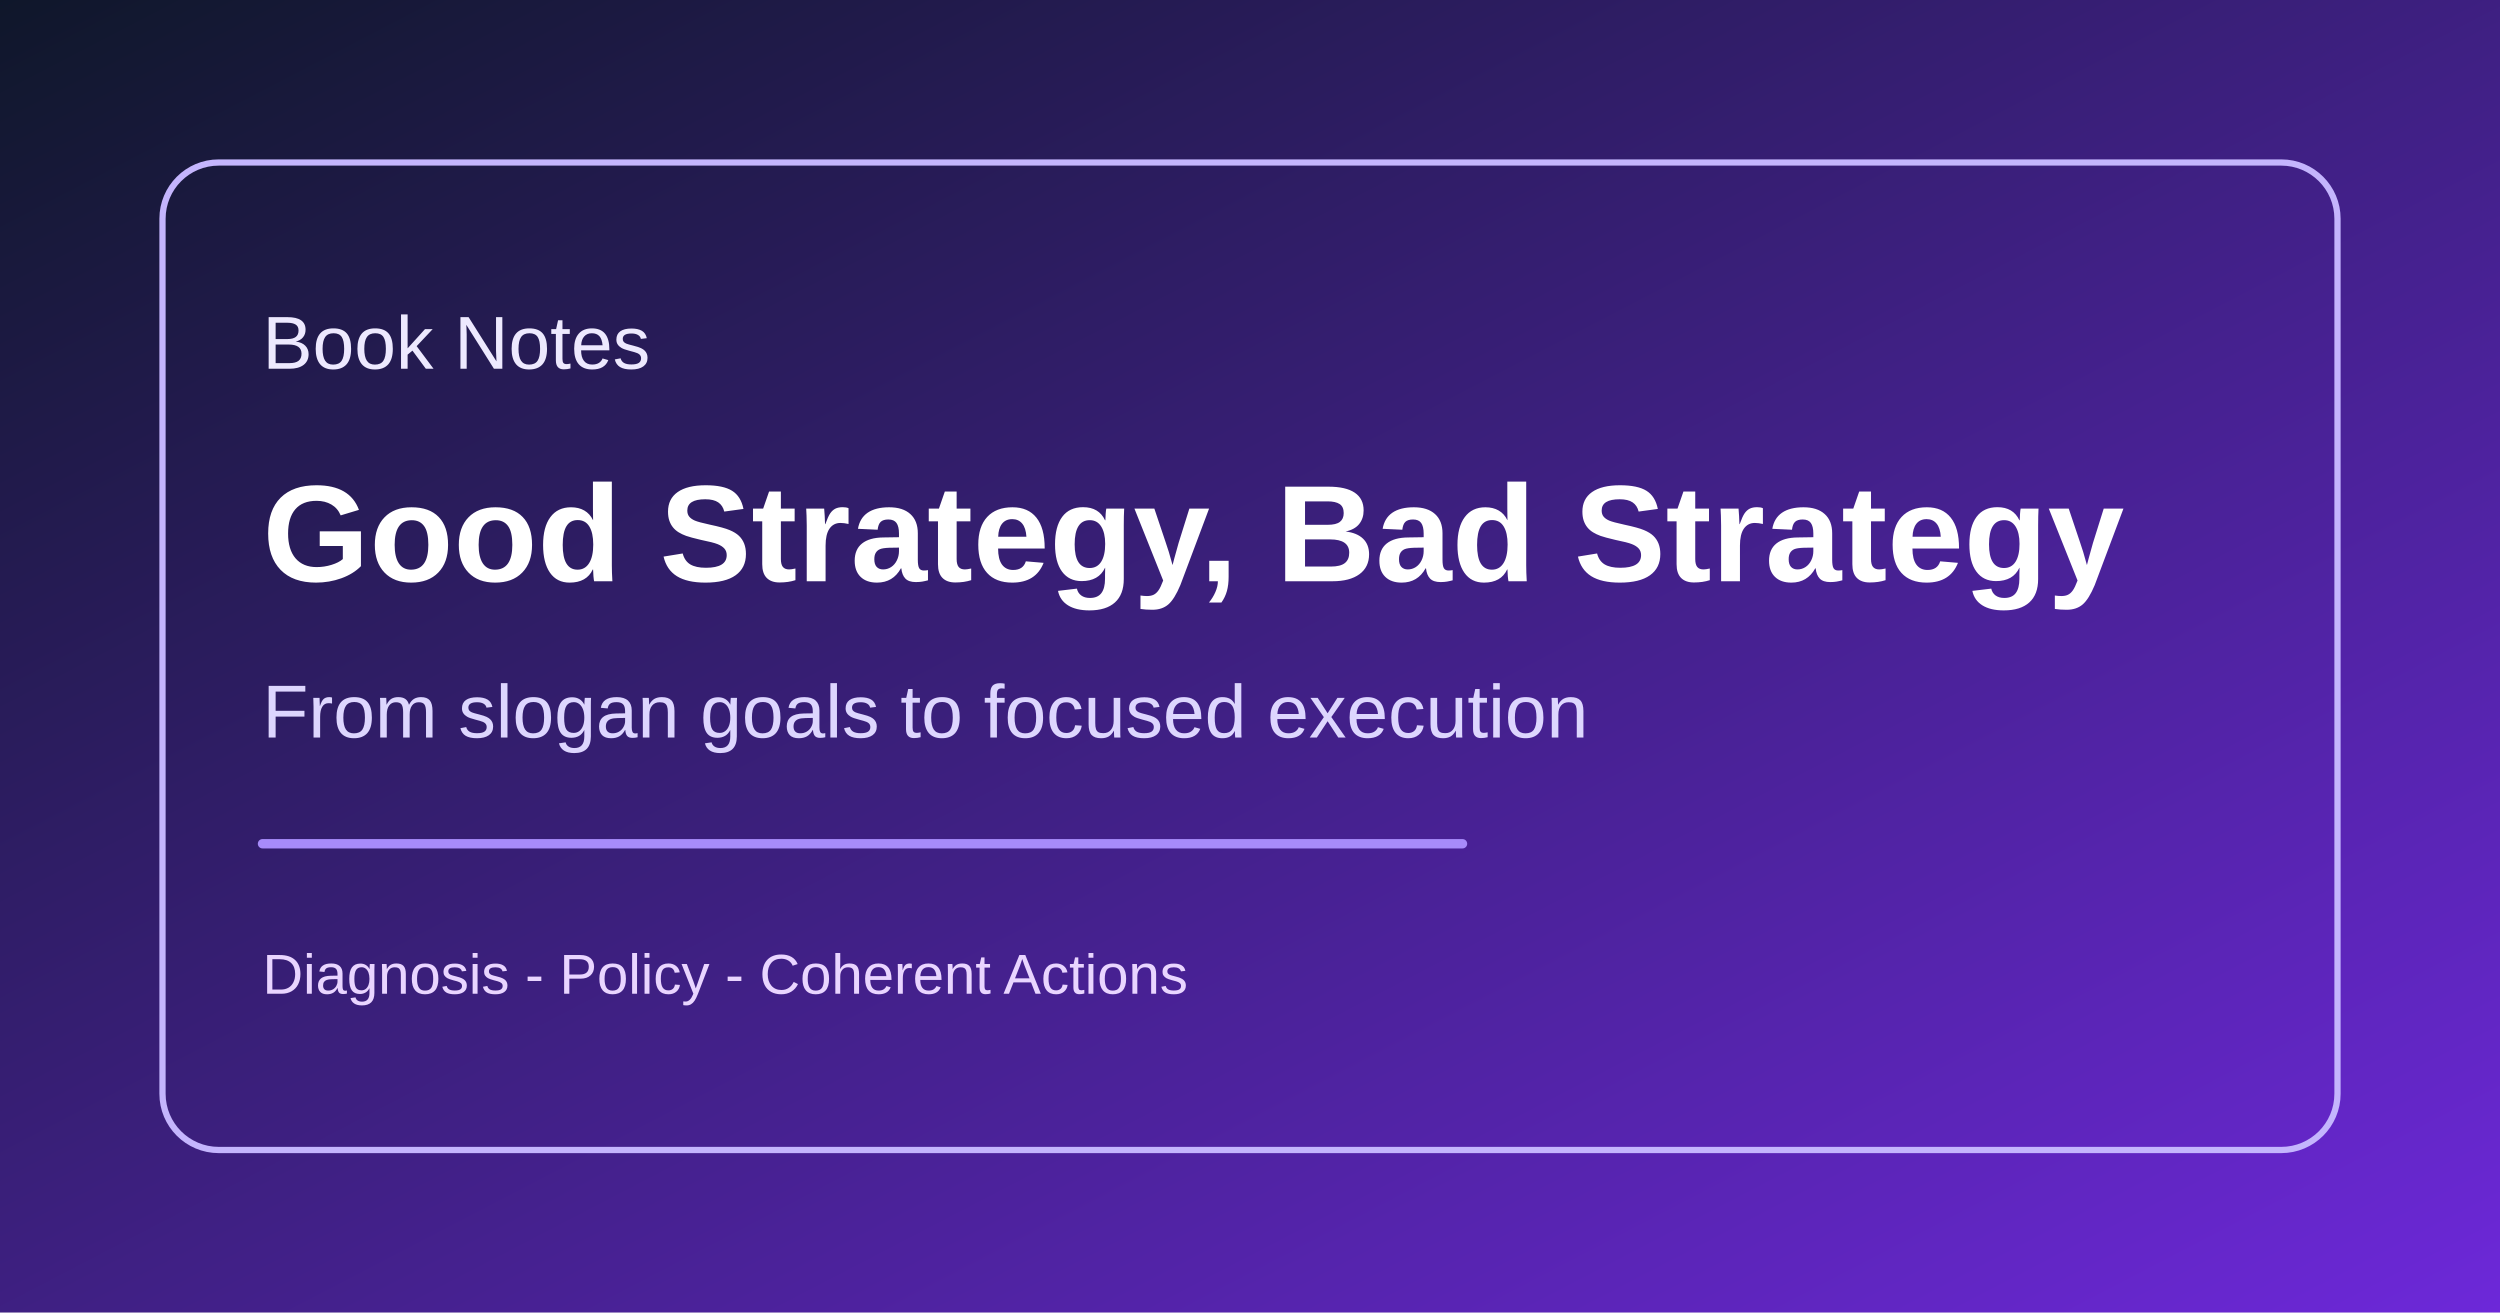
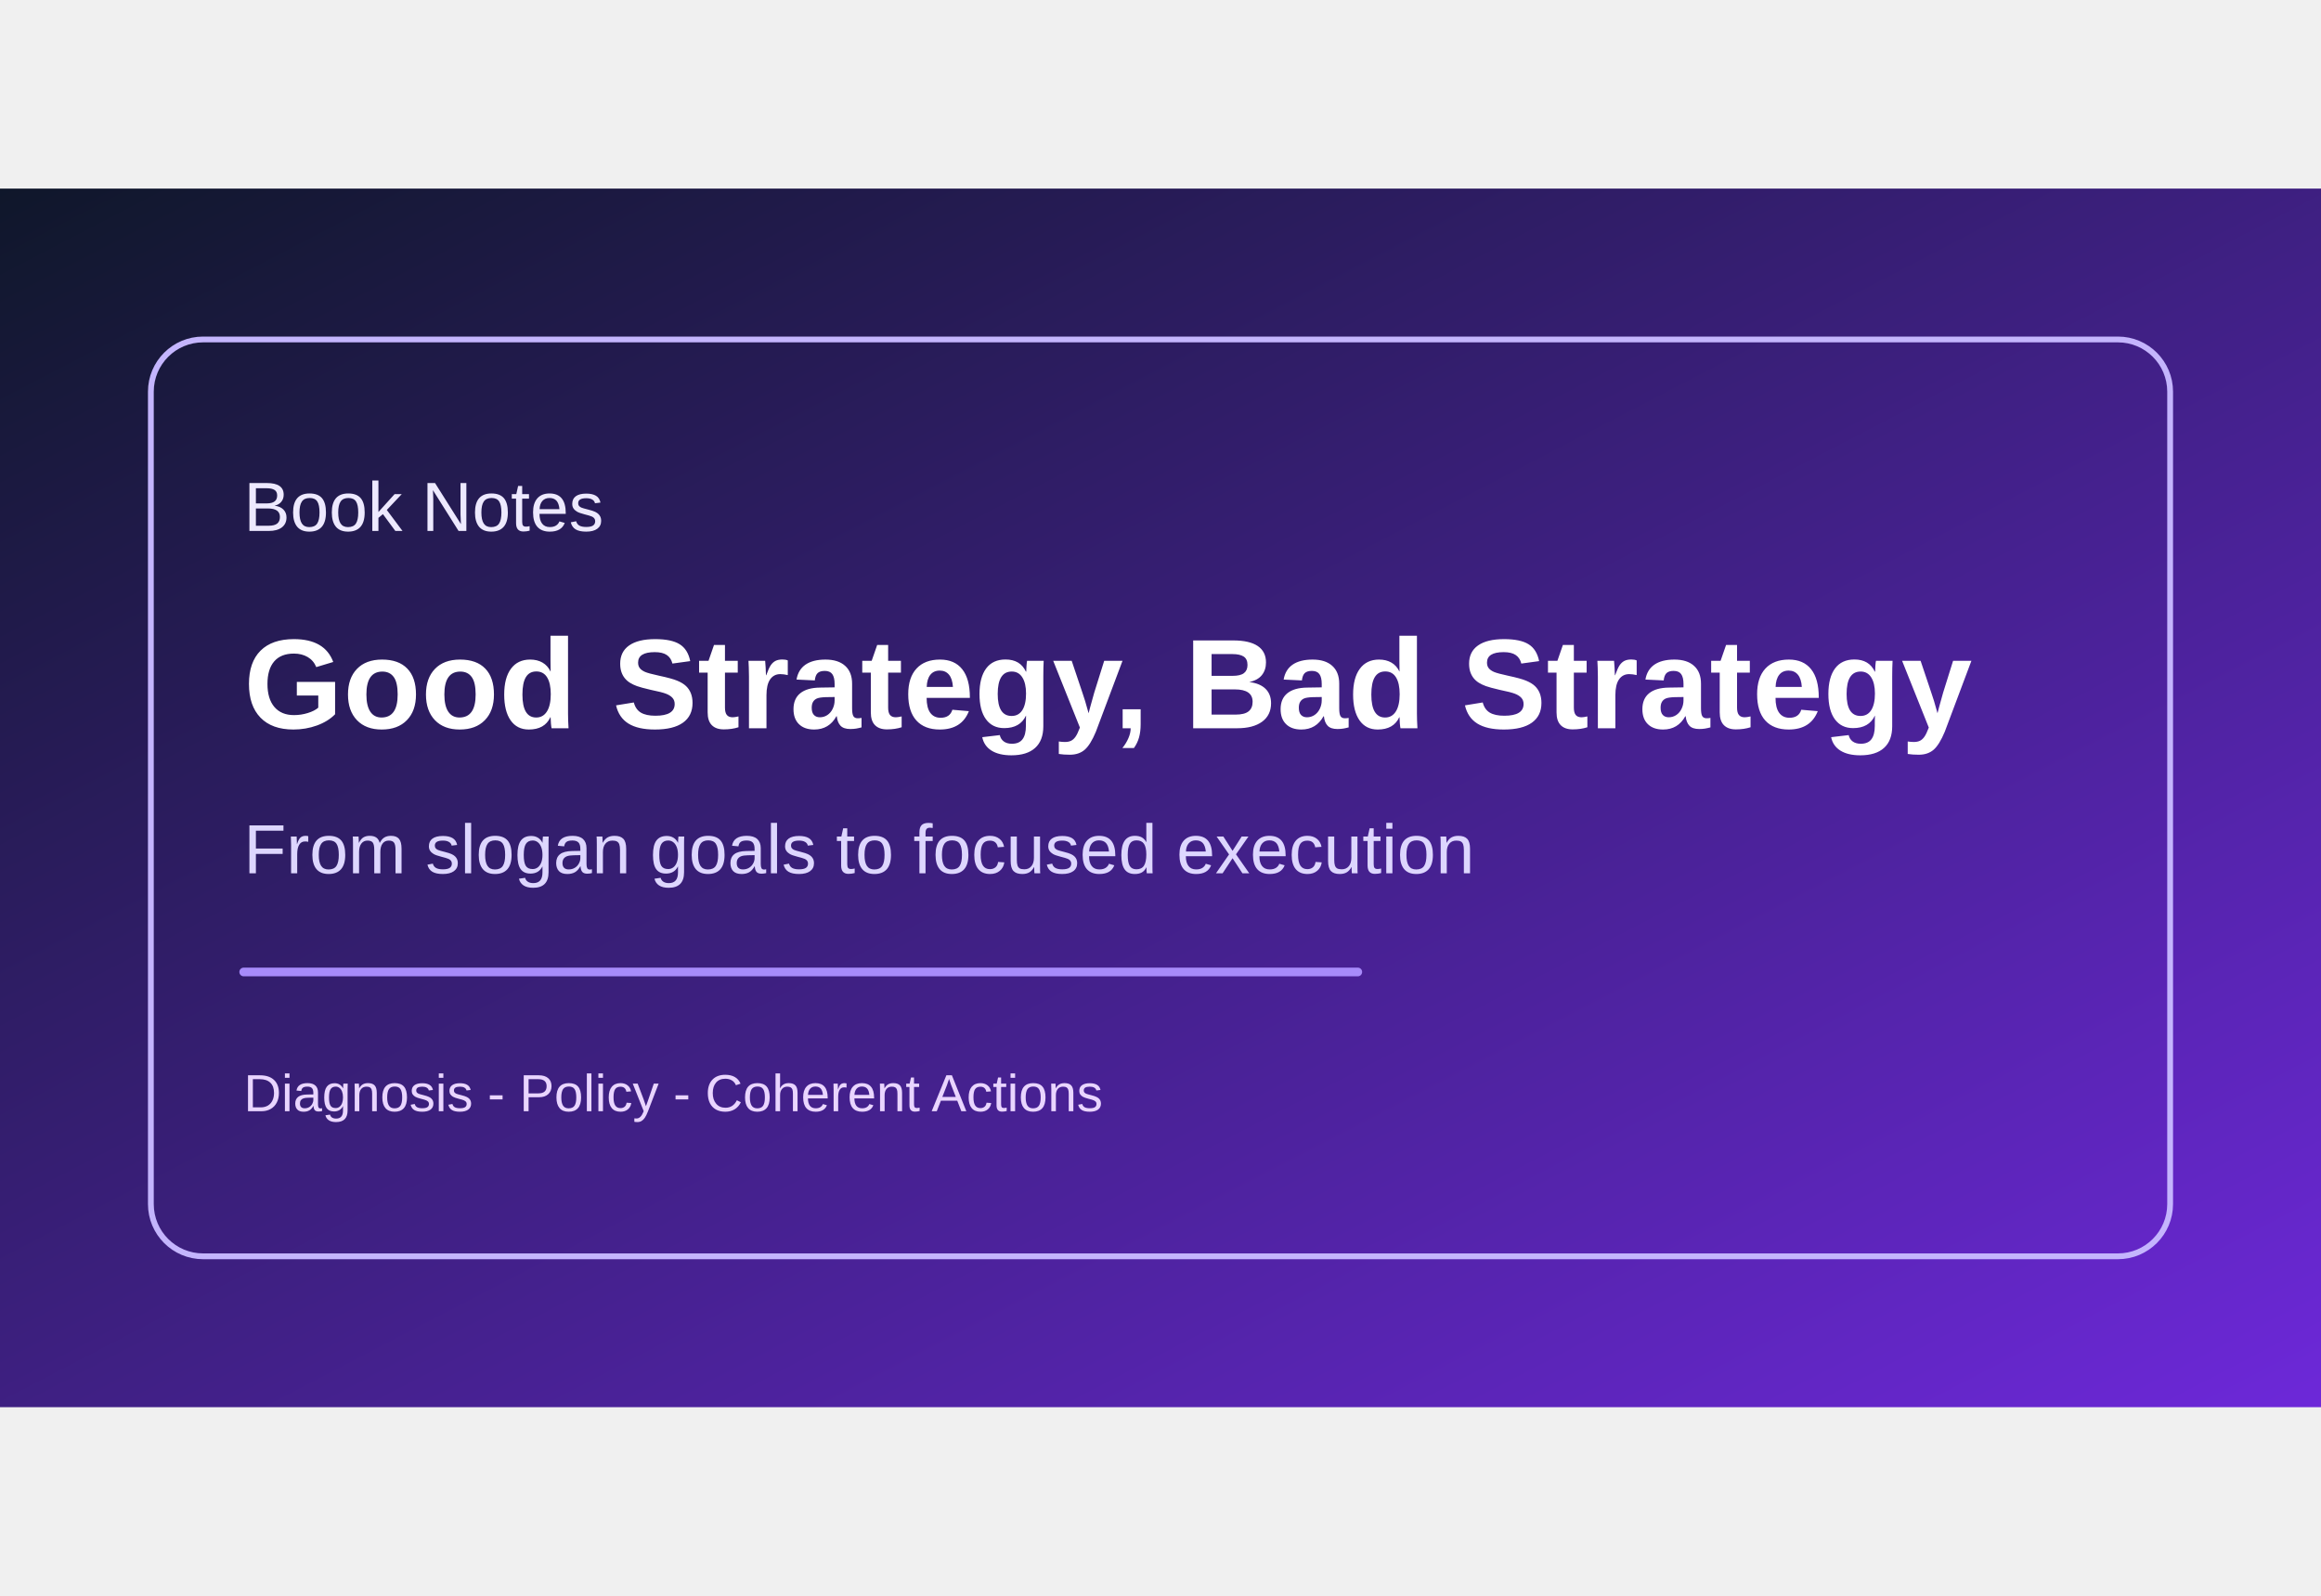
- <svg xmlns="http://www.w3.org/2000/svg" width="800" height="420" viewBox="0 0 800 420">
+ <svg xmlns="http://www.w3.org/2000/svg" width="800" height="550" viewBox="0 0 800 420">
  <defs>
    <linearGradient id="bg" x1="0" y1="0" x2="1" y2="1">
      <stop offset="0%" stop-color="#0F172A" />
      <stop offset="100%" stop-color="#6D28D9" />
    </linearGradient>
  </defs>
  <rect width="800" height="420" fill="url(#bg)" />
  <rect x="52" y="52" width="696" height="316" rx="18" fill="none" stroke="#C4B5FD" stroke-width="2" />
  <text x="84" y="118" fill="#EDE9FE" font-size="24" font-family="Arial, sans-serif">Book Notes</text>
  <text x="84" y="186" fill="#FFFFFF" font-size="44" font-weight="700" font-family="Arial, sans-serif">Good Strategy, Bad Strategy</text>
  <text x="84" y="236" fill="#DDD6FE" font-size="24" font-family="Arial, sans-serif">From slogan goals to focused execution</text>
  <line x1="84" y1="270" x2="468" y2="270" stroke="#A78BFA" stroke-width="3" stroke-linecap="round" />
  <text x="84" y="318" fill="#E9D5FF" font-size="18" font-family="Arial, sans-serif">Diagnosis - Policy - Coherent Actions</text>
</svg>
